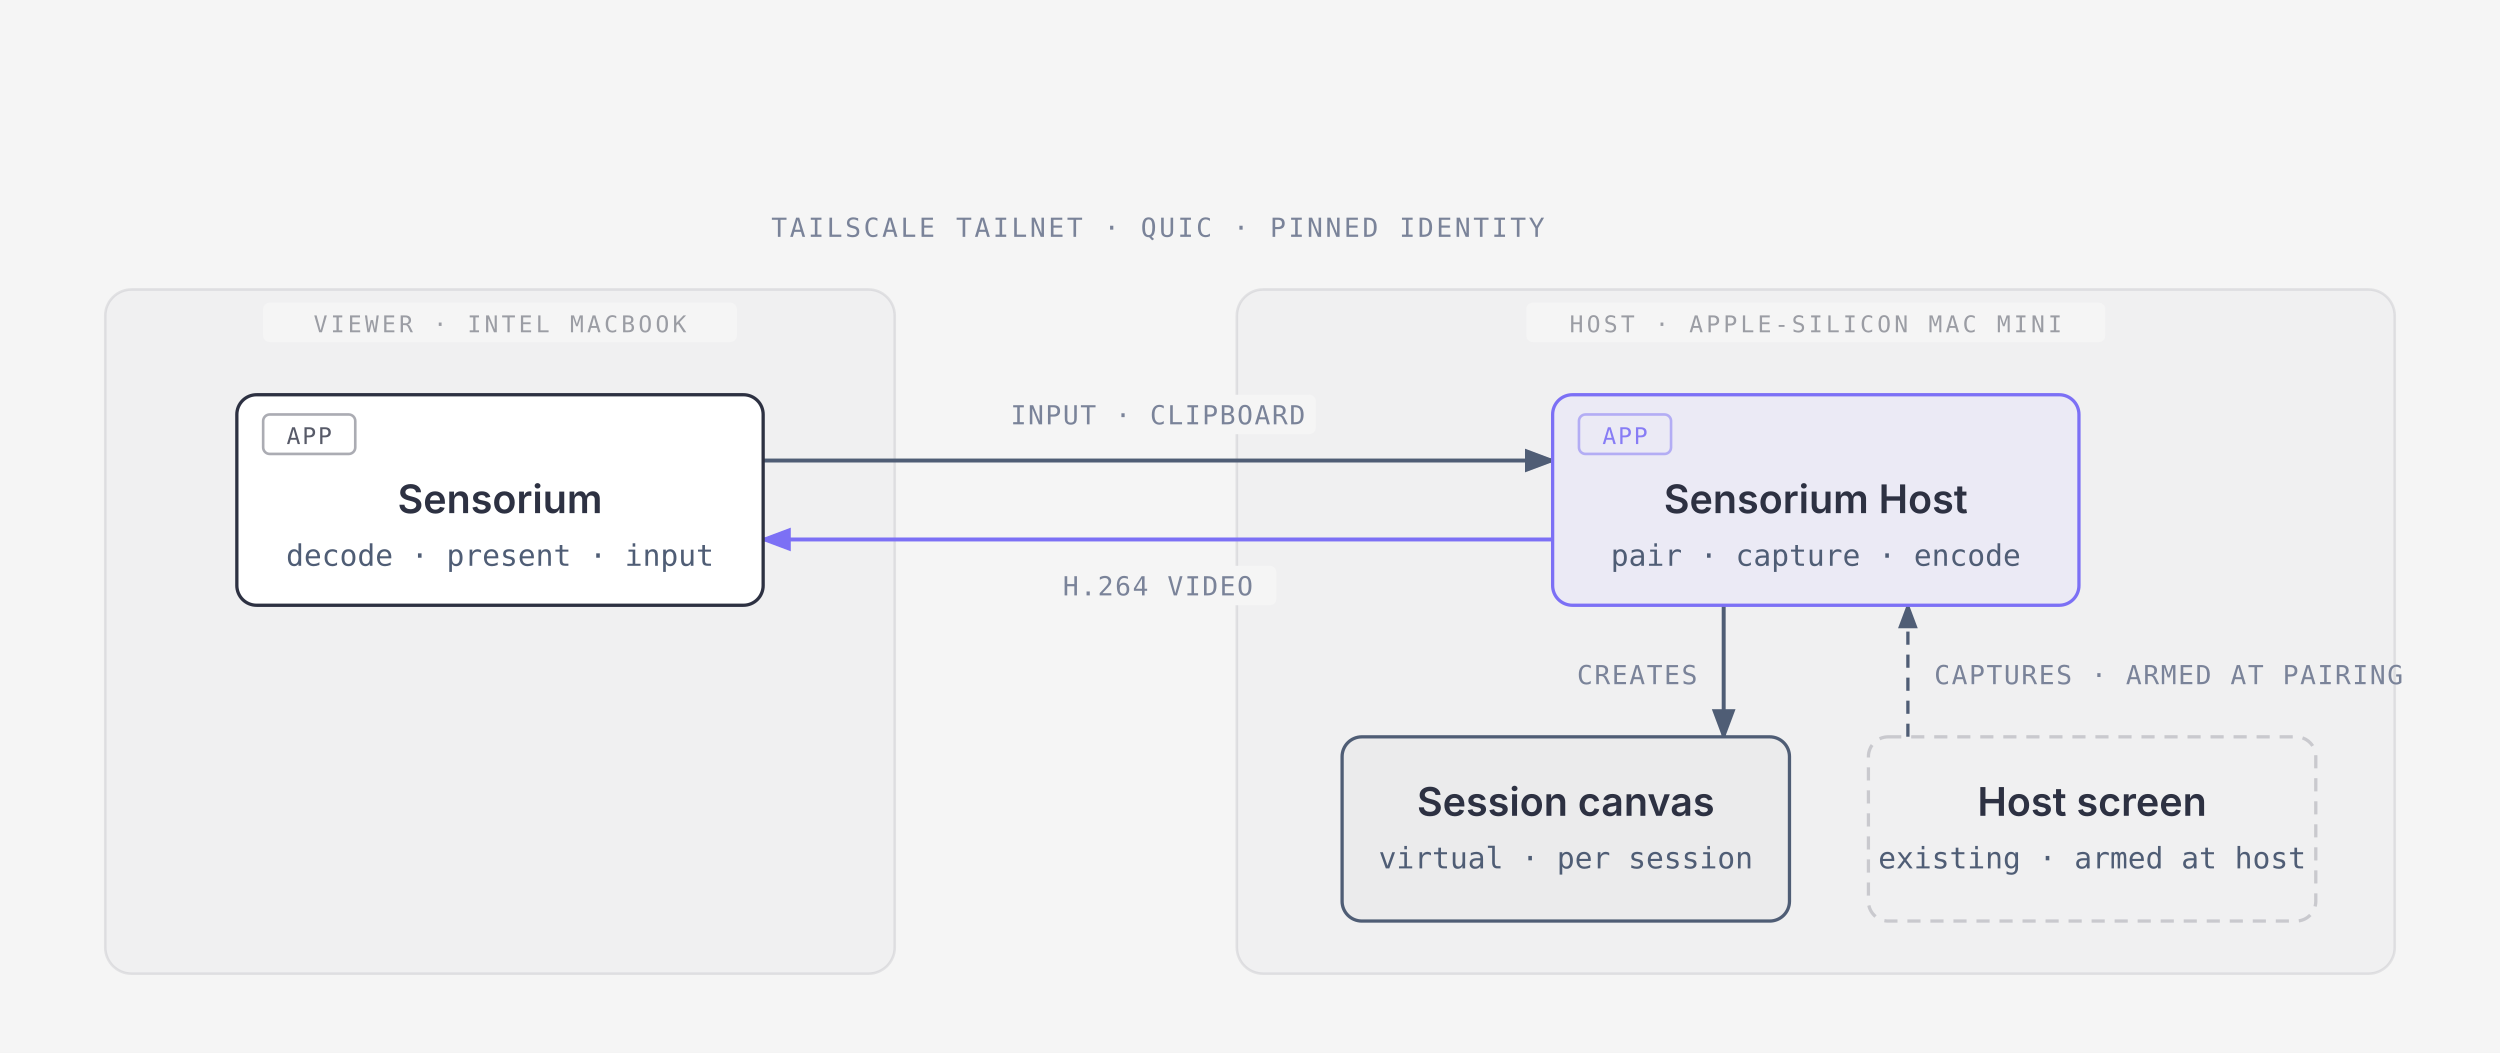
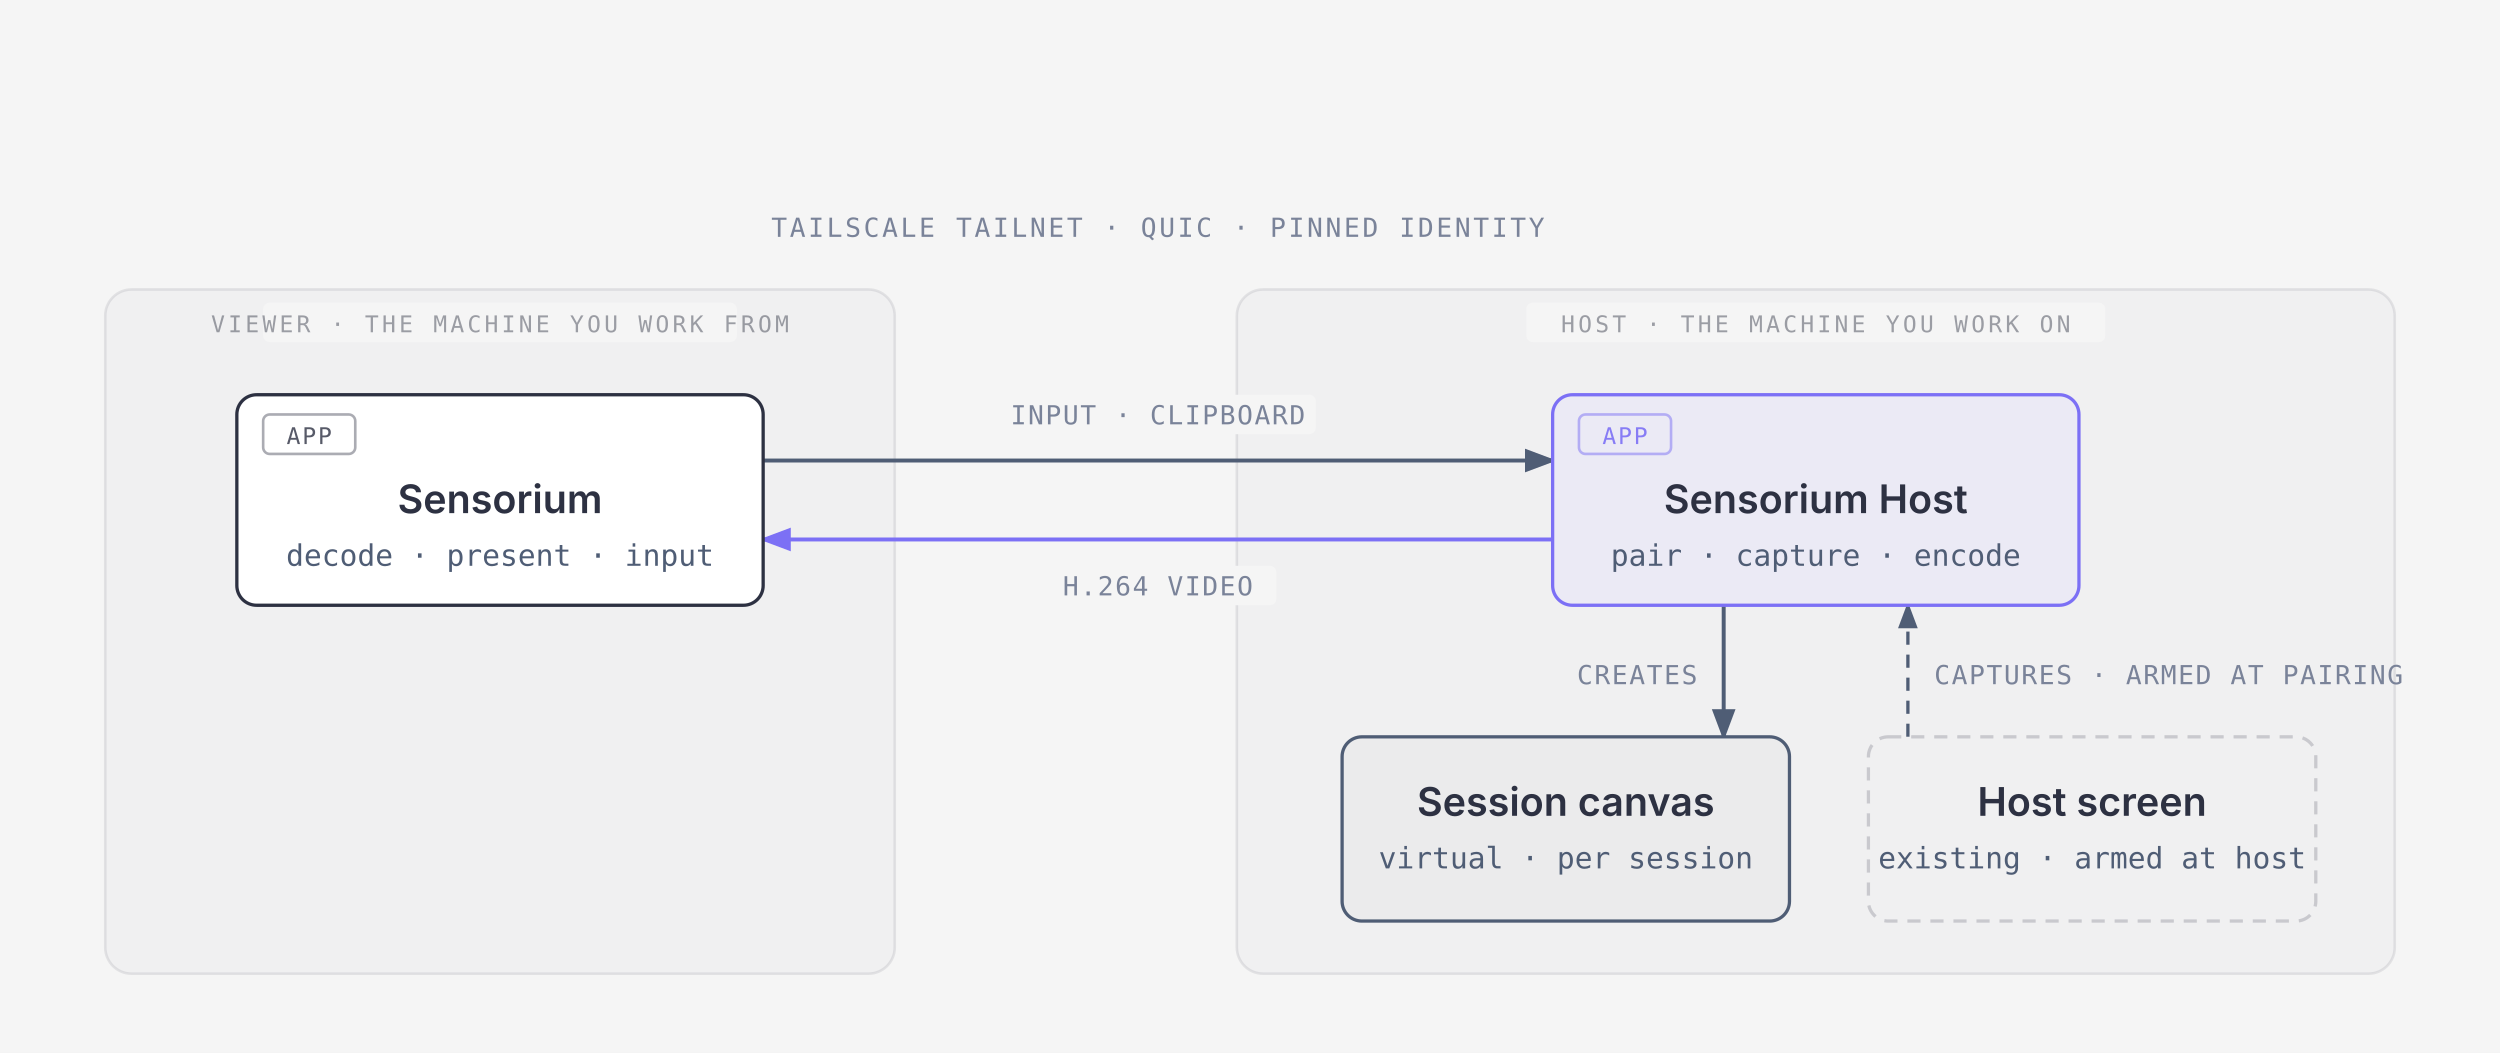
<svg xmlns="http://www.w3.org/2000/svg" viewBox="0 0 760 320" width="760" height="320" role="img" aria-labelledby="sensorium-arch-title sensorium-arch-desc">
  <defs>
    <marker id="arrow" markerWidth="8" markerHeight="6" refX="7" refY="3" orient="auto">
      <polygon points="0 0, 8 3, 0 6" fill="#4f5d75" />
    </marker>
    <marker id="arrow-accent" markerWidth="8" markerHeight="6" refX="7" refY="3" orient="auto">
      <polygon points="0 0, 8 3, 0 6" fill="#7C70F5" />
    </marker>
  </defs>
  <rect width="100%" height="100%" fill="#f5f5f5" />
  <rect x="32" y="88" width="240" height="208" rx="8" fill="rgba(45,49,66,0.02)" stroke="rgba(45,49,66,0.10)" stroke-width="0.8" />
  <rect x="80" y="92" width="144" height="12" rx="2" fill="#f5f5f5" />
-   <text x="152" y="101" fill="rgba(45,49,66,0.45)" font-size="7" font-family="'Geist Mono', 'SF Mono', Menlo, monospace" text-anchor="middle" letter-spacing="0.14em">VIEWER · INTEL MACBOOK</text>
+   <text x="152" y="101" fill="rgba(45,49,66,0.45)" font-size="7" font-family="'Geist Mono', 'SF Mono', Menlo, monospace" text-anchor="middle" letter-spacing="0.14em">VIEWER · THE MACHINE YOU WORK FROM</text>
  <rect x="376" y="88" width="352" height="208" rx="8" fill="rgba(45,49,66,0.02)" stroke="rgba(45,49,66,0.10)" stroke-width="0.8" />
  <rect x="464" y="92" width="176" height="12" rx="2" fill="#f5f5f5" />
-   <text x="552" y="101" fill="rgba(45,49,66,0.45)" font-size="7" font-family="'Geist Mono', 'SF Mono', Menlo, monospace" text-anchor="middle" letter-spacing="0.14em">HOST · APPLE-SILICON MAC MINI</text>
+   <text x="552" y="101" fill="rgba(45,49,66,0.45)" font-size="7" font-family="'Geist Mono', 'SF Mono', Menlo, monospace" text-anchor="middle" letter-spacing="0.14em">HOST · THE MACHINE YOU WORK ON</text>
  <text x="352" y="72" fill="#7a8399" font-size="8" font-family="'Geist Mono', 'SF Mono', Menlo, monospace" text-anchor="middle" letter-spacing="0.10em">TAILSCALE TAILNET · QUIC · PINNED IDENTITY</text>
  <line x1="232" y1="140" x2="472" y2="140" stroke="#4f5d75" stroke-width="1.2" marker-end="url(#arrow)" />
  <rect x="304" y="120" width="96" height="12" rx="2" fill="#f5f5f5" />
  <text x="352" y="129" fill="#7a8399" font-size="8" font-family="'Geist Mono', 'SF Mono', Menlo, monospace" text-anchor="middle" letter-spacing="0.06em">INPUT · CLIPBOARD</text>
  <line x1="472" y1="164" x2="232" y2="164" stroke="#7C70F5" stroke-width="1.2" marker-end="url(#arrow-accent)" />
  <rect x="316" y="172" width="72" height="12" rx="2" fill="#f5f5f5" />
  <text x="352" y="181" fill="#7a8399" font-size="8" font-family="'Geist Mono', 'SF Mono', Menlo, monospace" text-anchor="middle" letter-spacing="0.06em">H.264 VIDEO</text>
  <line x1="524" y1="184" x2="524" y2="224" stroke="#4f5d75" stroke-width="1.2" marker-end="url(#arrow)" />
  <text x="516" y="208" fill="#7a8399" font-size="8" font-family="'Geist Mono', 'SF Mono', Menlo, monospace" text-anchor="end" letter-spacing="0.06em">CREATES</text>
  <line x1="580" y1="224" x2="580" y2="184" stroke="#4f5d75" stroke-width="1" stroke-dasharray="4,3" marker-end="url(#arrow)" />
  <text x="588" y="208" fill="#7a8399" font-size="8" font-family="'Geist Mono', 'SF Mono', Menlo, monospace" text-anchor="start" letter-spacing="0.06em">CAPTURES · ARMED AT PAIRING</text>
  <rect x="72" y="120" width="160" height="64" rx="6" fill="#f5f5f5" />
  <rect x="72" y="120" width="160" height="64" rx="6" fill="#ffffff" stroke="#2d3142" stroke-width="1" />
  <rect x="80" y="126" width="28" height="12" rx="2" fill="transparent" stroke="rgba(45,49,66,0.40)" stroke-width="0.8" />
  <text x="94" y="135" fill="rgba(45,49,66,0.8)" font-size="7" font-family="'Geist Mono', 'SF Mono', Menlo, monospace" text-anchor="middle" letter-spacing="0.08em">APP</text>
  <text x="152" y="156" fill="#2d3142" font-size="12" font-weight="600" font-family="Geist, -apple-system, 'Helvetica Neue', sans-serif" text-anchor="middle">Sensorium</text>
  <text x="152" y="172" fill="#4f5d75" font-size="9" font-family="'Geist Mono', 'SF Mono', Menlo, monospace" text-anchor="middle">decode · present · input</text>
  <rect x="472" y="120" width="160" height="64" rx="6" fill="#f5f5f5" />
  <rect x="472" y="120" width="160" height="64" rx="6" fill="rgba(124,112,245,0.08)" stroke="#7C70F5" stroke-width="1" />
  <rect x="480" y="126" width="28" height="12" rx="2" fill="transparent" stroke="rgba(124,112,245,0.50)" stroke-width="0.8" />
  <text x="494" y="135" fill="rgba(124,112,245,0.9)" font-size="7" font-family="'Geist Mono', 'SF Mono', Menlo, monospace" text-anchor="middle" letter-spacing="0.08em">APP</text>
  <text x="552" y="156" fill="#2d3142" font-size="12" font-weight="600" font-family="Geist, -apple-system, 'Helvetica Neue', sans-serif" text-anchor="middle">Sensorium Host</text>
  <text x="552" y="172" fill="#4f5d75" font-size="9" font-family="'Geist Mono', 'SF Mono', Menlo, monospace" text-anchor="middle">pair · capture · encode</text>
  <rect x="408" y="224" width="136" height="56" rx="6" fill="#f5f5f5" />
  <rect x="408" y="224" width="136" height="56" rx="6" fill="rgba(45,49,66,0.05)" stroke="#4f5d75" stroke-width="1" />
  <text x="476" y="248" fill="#2d3142" font-size="12" font-weight="600" font-family="Geist, -apple-system, 'Helvetica Neue', sans-serif" text-anchor="middle">Session canvas</text>
  <text x="476" y="264" fill="#4f5d75" font-size="9" font-family="'Geist Mono', 'SF Mono', Menlo, monospace" text-anchor="middle">virtual · per session</text>
  <rect x="568" y="224" width="136" height="56" rx="6" fill="#f5f5f5" />
  <rect x="568" y="224" width="136" height="56" rx="6" fill="rgba(45,49,66,0.02)" stroke="rgba(45,49,66,0.20)" stroke-width="1" stroke-dasharray="4,3" />
  <text x="636" y="248" fill="#2d3142" font-size="12" font-weight="600" font-family="Geist, -apple-system, 'Helvetica Neue', sans-serif" text-anchor="middle">Host screen</text>
  <text x="636" y="264" fill="#4f5d75" font-size="9" font-family="'Geist Mono', 'SF Mono', Menlo, monospace" text-anchor="middle">existing · armed at host</text>
</svg>
